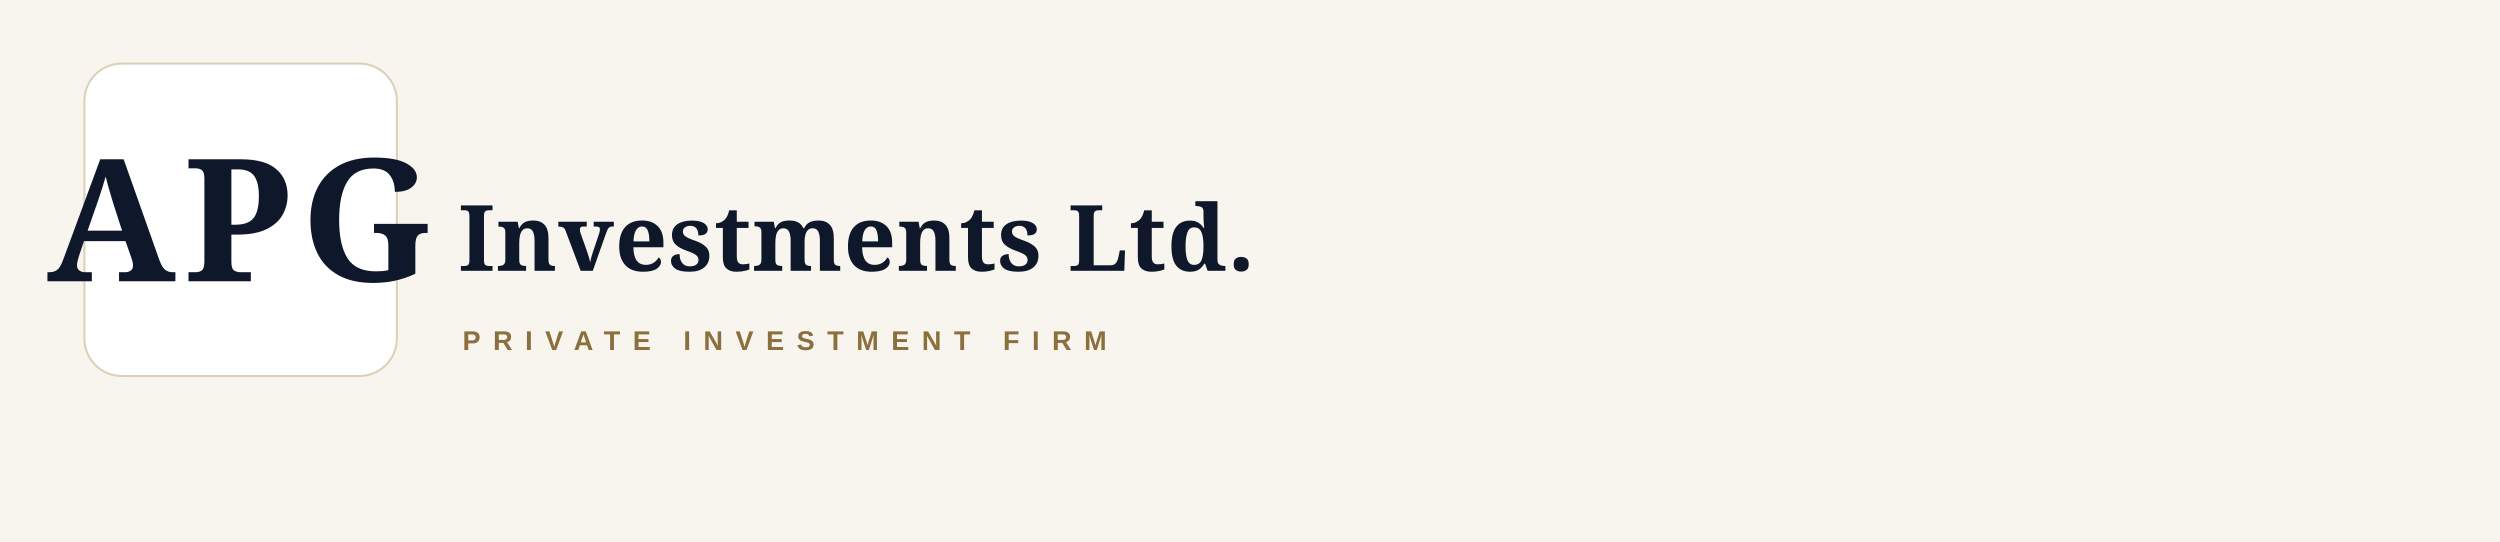
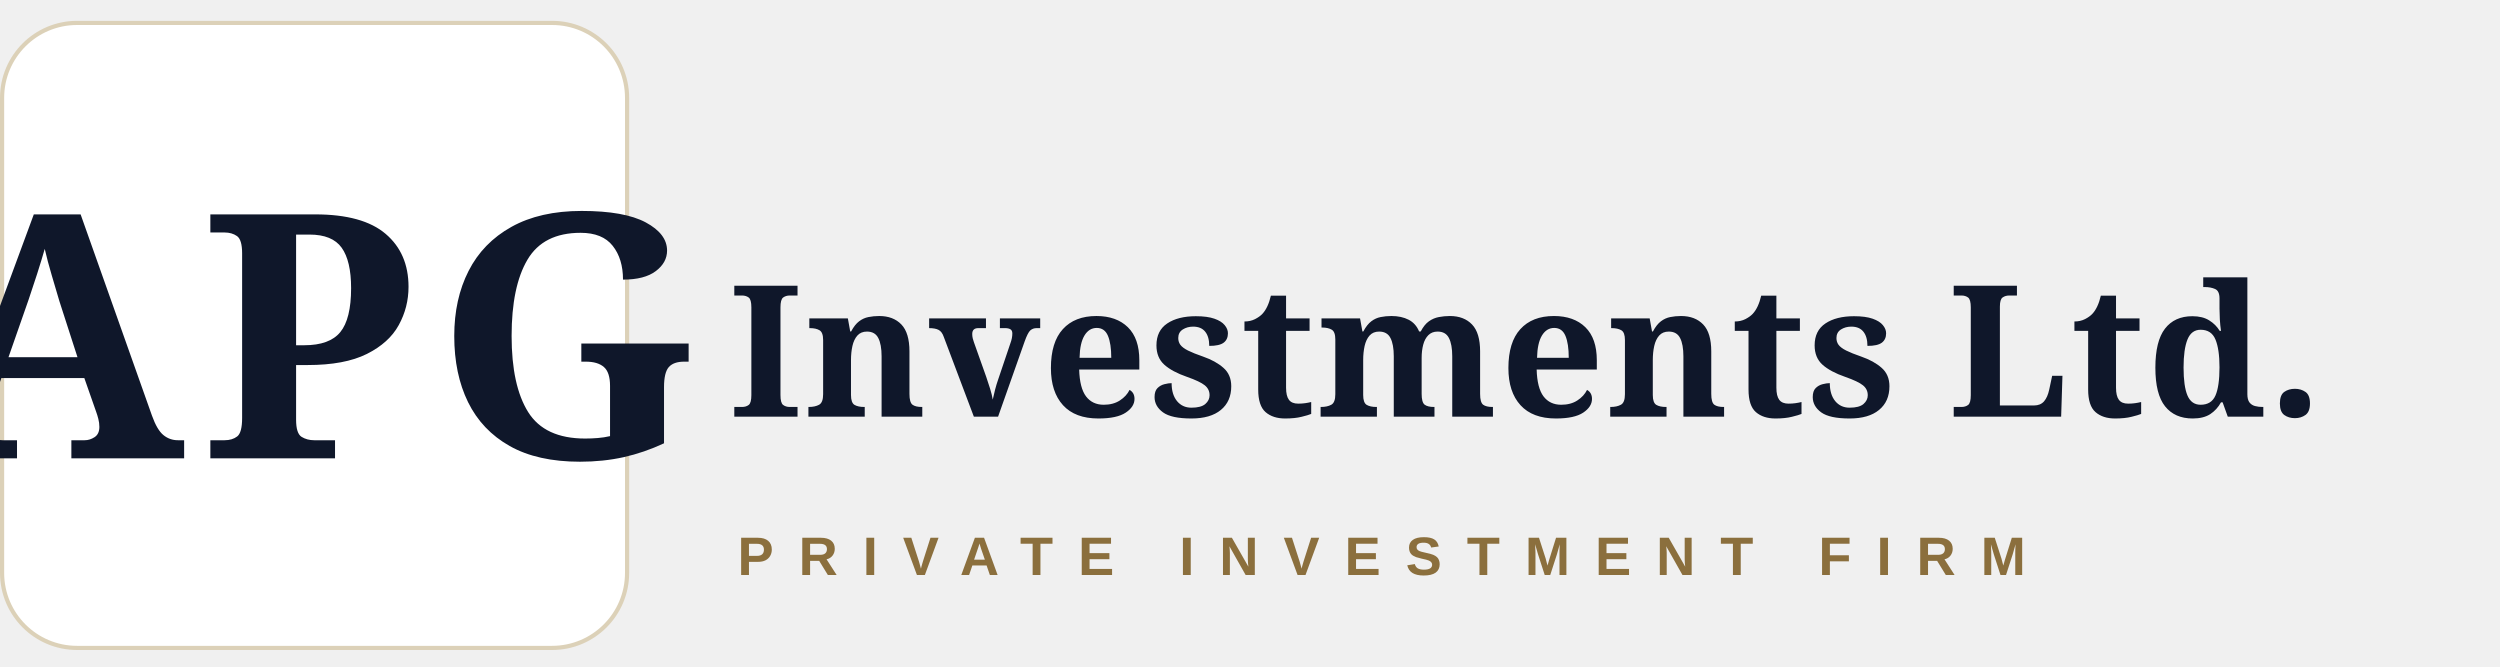
- <svg xmlns="http://www.w3.org/2000/svg" width="1200" height="260" viewBox="0 0 1200 260" fill="none">
-   <rect width="1200" height="260" fill="#F8F5EF" />
-   <g transform="translate(40,30)">
+ <svg xmlns="http://www.w3.org/2000/svg" viewBox="0 0 600 160" fill="none">
+   <g transform="translate(0,5)">
    <rect x="0.5" y="0.5" width="150" height="150" rx="18" fill="#FFFFFF" stroke="#DCD1B8" stroke-width="1" />
    <text x="75" y="105" text-anchor="middle" font-family="Georgia, serif" font-size="82" font-weight="700" letter-spacing="4" fill="#0F172A">APG</text>
  </g>
-   <g transform="translate(220,90)">
+   <g transform="translate(175,60)">
    <text x="0" y="40" font-family="Georgia, serif" font-size="44" font-weight="600" letter-spacing="0.5" fill="#0F172A">Investments Ltd.</text>
    <text x="2" y="78" font-family="Arial, Helvetica, sans-serif" font-size="13" font-weight="600" letter-spacing="6" fill="#8B6F3D">PRIVATE INVESTMENT FIRM</text>
  </g>
</svg>
